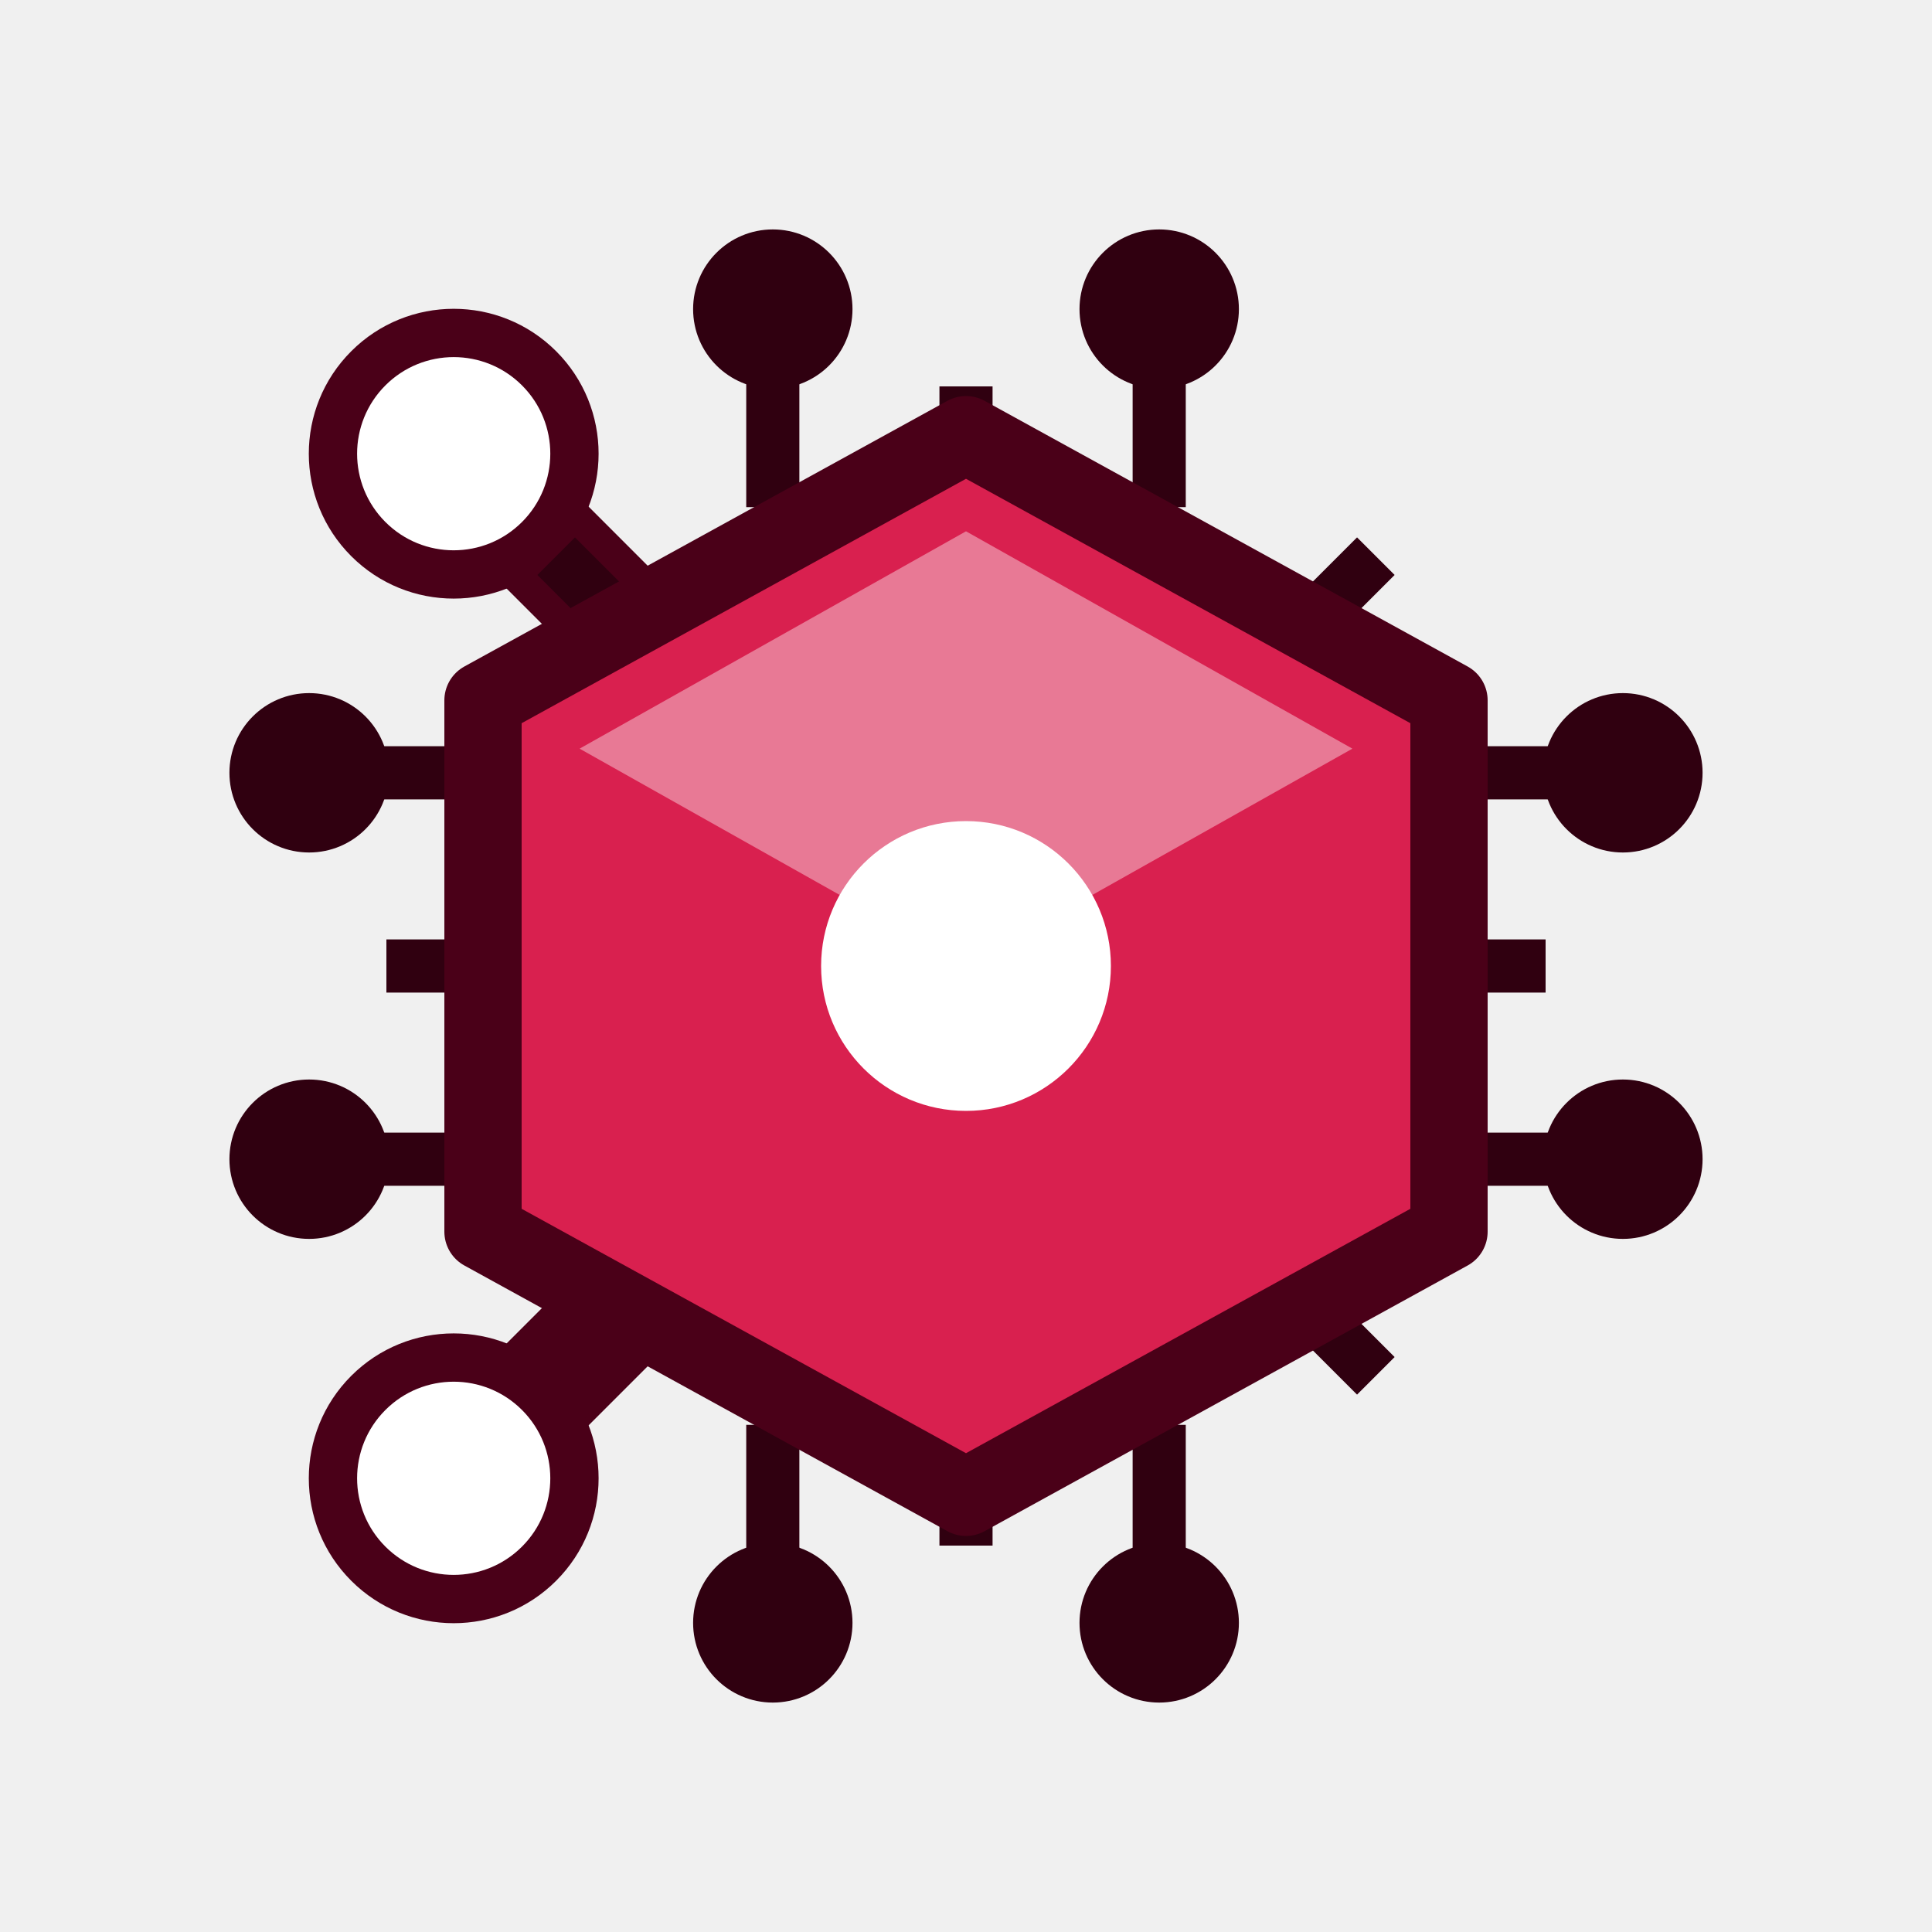
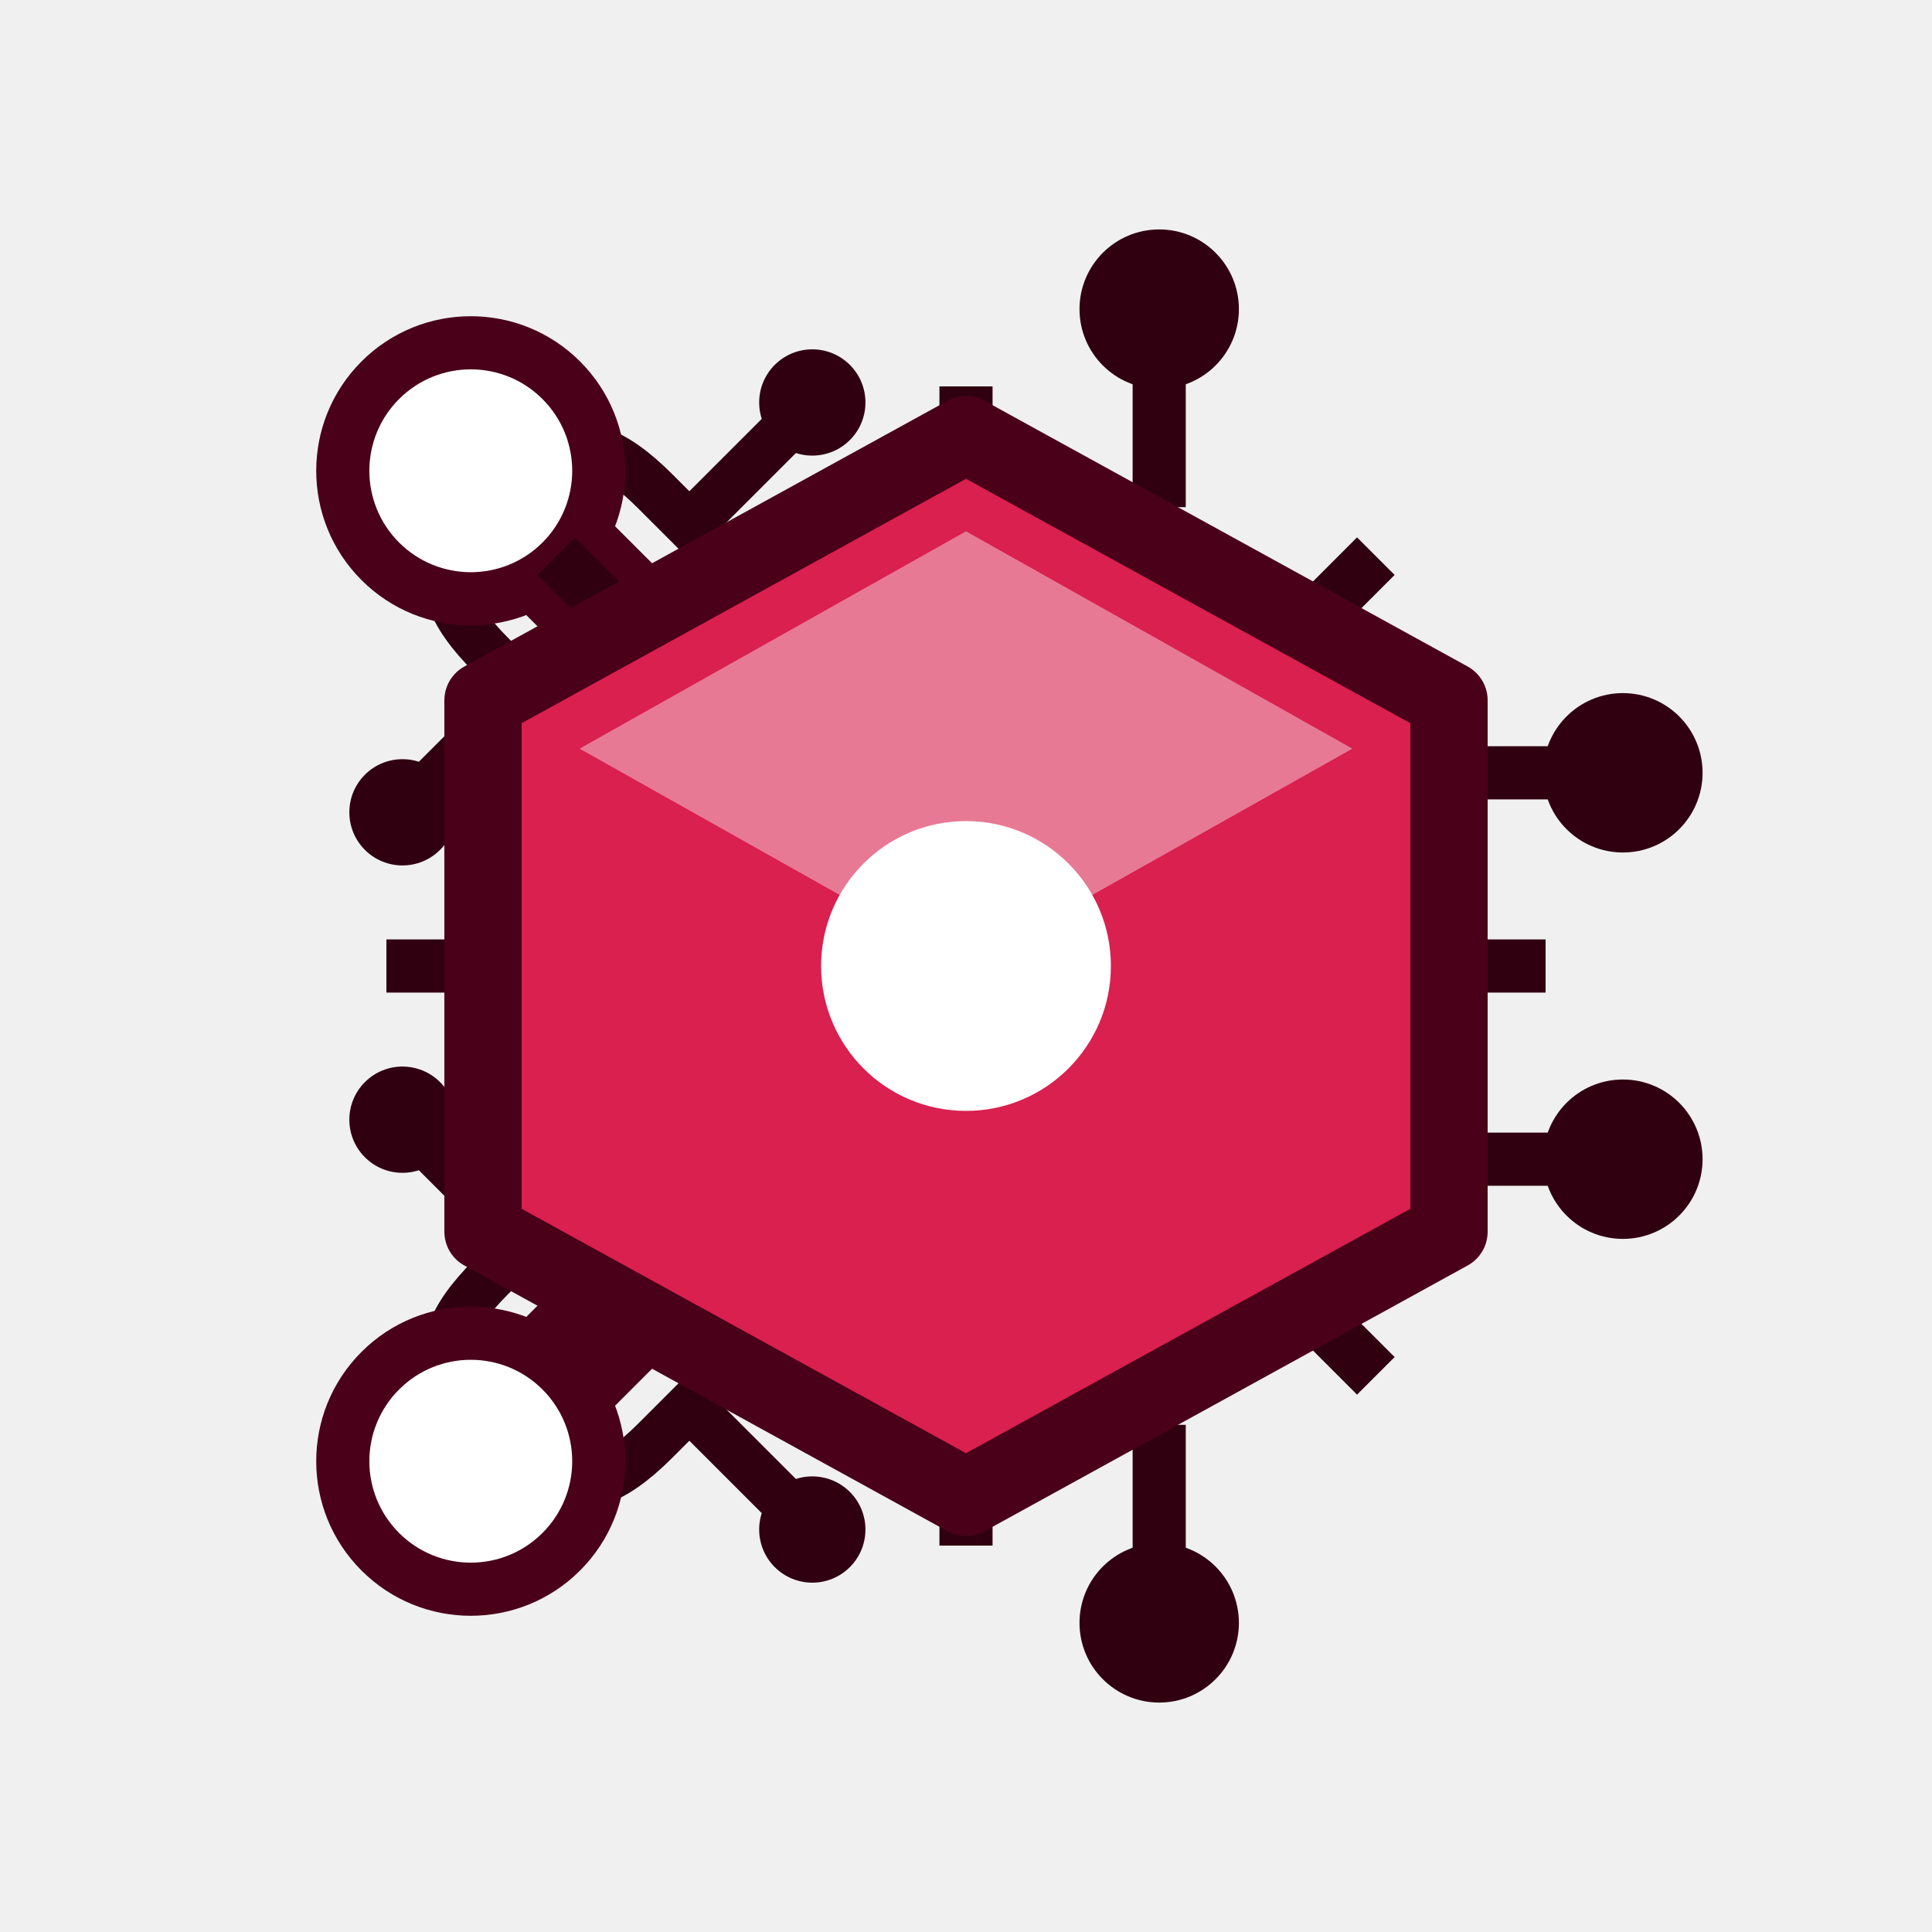
<svg xmlns="http://www.w3.org/2000/svg" viewBox="0 0 40 40" width="40" height="40" id="bug_SWNW">
  <g transform="rotate(225 20 20)">
-     <line x1="20" y1="14" x2="20" y2="6" stroke="#4a0018" stroke-width="2.4" />
-     <circle cx="20" cy="5" r="3" fill="#4a0018" />
-     <circle cx="20" cy="5" r="2" fill="#ffffff" />
+     <line x1="20" y1="14.5" x2="20" y2="6.5" stroke="#4a0018" stroke-width="2.6" />
+     <g fill="none" stroke="#300010" stroke-width="1">
+       <path d="M17.6 13.5 L17.6 8.5 Q17.6 6.6 18.6 6.6" />
+       <path d="M22.4 13.5 L22.4 8.5 Q22.4 6.6 21.4 6.6" />
+       <line x1="17.6" y1="9.5" x2="14.6" y2="9.5" />
+       <line x1="22.4" y1="9.5" x2="25.4" y2="9.5" />
+     </g>
+     <circle cx="14" cy="9.5" r="1.1" fill="#300010" />
+     <circle cx="26" cy="9.5" r="1.1" fill="#300010" />
+     <circle cx="20" cy="5.5" r="3.2" fill="#4a0018" />
+     <circle cx="20" cy="5.5" r="2.1" fill="#ffffff" />
  </g>
  <g transform="rotate(315 20 20)">
-     <line x1="20" y1="14" x2="20" y2="6" stroke="#4a0018" stroke-width="2.4" />
-     <circle cx="20" cy="5" r="3" fill="#4a0018" />
-     <circle cx="20" cy="5" r="2" fill="#ffffff" />
-   </g>
-   <g transform="rotate(0 20 20) translate(-4 0)" stroke="#300010" stroke-width="1.1" fill="#300010">
-     <line x1="20" y1="10.5" x2="20" y2="7" />
-     <circle cx="20" cy="6.4" r="1.1" />
+     <line x1="20" y1="14.5" x2="20" y2="6.5" stroke="#4a0018" stroke-width="2.6" />
+     <g fill="none" stroke="#300010" stroke-width="1">
+       <path d="M17.6 13.5 L17.6 8.5 Q17.6 6.6 18.6 6.6" />
+       <path d="M22.4 13.5 L22.4 8.5 Q22.4 6.6 21.4 6.6" />
+       <line x1="17.6" y1="9.5" x2="14.6" y2="9.5" />
+       <line x1="22.4" y1="9.5" x2="25.4" y2="9.5" />
+     </g>
+     <circle cx="14" cy="9.5" r="1.1" fill="#300010" />
+     <circle cx="26" cy="9.5" r="1.1" fill="#300010" />
+     <circle cx="20" cy="5.5" r="3.2" fill="#4a0018" />
+     <circle cx="20" cy="5.5" r="2.1" fill="#ffffff" />
  </g>
  <g transform="rotate(0 20 20) translate(0 0)" stroke="#300010" stroke-width="1.1" fill="#300010">
    <line x1="20" y1="10.5" x2="20" y2="8" />
  </g>
  <g transform="rotate(0 20 20) translate(4 0)" stroke="#300010" stroke-width="1.1" fill="#300010">
    <line x1="20" y1="10.5" x2="20" y2="7" />
    <circle cx="20" cy="6.4" r="1.1" />
  </g>
  <g transform="rotate(90 20 20) translate(-4 0)" stroke="#300010" stroke-width="1.1" fill="#300010">
    <line x1="20" y1="10.5" x2="20" y2="7" />
    <circle cx="20" cy="6.4" r="1.1" />
  </g>
  <g transform="rotate(90 20 20) translate(0 0)" stroke="#300010" stroke-width="1.1" fill="#300010">
    <line x1="20" y1="10.5" x2="20" y2="8" />
  </g>
  <g transform="rotate(90 20 20) translate(4 0)" stroke="#300010" stroke-width="1.1" fill="#300010">
    <line x1="20" y1="10.5" x2="20" y2="7" />
    <circle cx="20" cy="6.4" r="1.1" />
  </g>
  <g transform="rotate(180 20 20) translate(-4 0)" stroke="#300010" stroke-width="1.1" fill="#300010">
    <line x1="20" y1="10.5" x2="20" y2="7" />
    <circle cx="20" cy="6.4" r="1.1" />
  </g>
  <g transform="rotate(180 20 20) translate(0 0)" stroke="#300010" stroke-width="1.1" fill="#300010">
    <line x1="20" y1="10.5" x2="20" y2="8" />
  </g>
-   <g transform="rotate(180 20 20) translate(4 0)" stroke="#300010" stroke-width="1.1" fill="#300010">
-     <line x1="20" y1="10.5" x2="20" y2="7" />
-     <circle cx="20" cy="6.4" r="1.1" />
-   </g>
-   <g transform="rotate(270 20 20) translate(-4 0)" stroke="#300010" stroke-width="1.1" fill="#300010">
-     <line x1="20" y1="10.5" x2="20" y2="7" />
-     <circle cx="20" cy="6.4" r="1.1" />
-   </g>
  <g transform="rotate(270 20 20) translate(0 0)" stroke="#300010" stroke-width="1.1" fill="#300010">
    <line x1="20" y1="10.5" x2="20" y2="8" />
-   </g>
-   <g transform="rotate(270 20 20) translate(4 0)" stroke="#300010" stroke-width="1.1" fill="#300010">
-     <line x1="20" y1="10.5" x2="20" y2="7" />
-     <circle cx="20" cy="6.4" r="1.1" />
  </g>
  <g transform="rotate(45 20 20) translate(0 0)" stroke="#300010" stroke-width="1.1" fill="#300010">
    <line x1="20" y1="10.5" x2="20" y2="8" />
  </g>
  <g transform="rotate(135 20 20) translate(0 0)" stroke="#300010" stroke-width="1.1" fill="#300010">
    <line x1="20" y1="10.5" x2="20" y2="8" />
  </g>
  <g transform="rotate(315 20 20) translate(0 0)" stroke="#300010" stroke-width="1.1" fill="#300010">
    <line x1="20" y1="10.5" x2="20" y2="8" />
  </g>
  <polygon points="20,9 30,14.5 30,25.5 20,31 10,25.5 10,14.5" fill="#d9204f" stroke="#4a0018" stroke-width="1.6" stroke-linejoin="round" />
  <polygon points="20,11 28,15.5 20,20 12,15.5" fill="rgba(255,255,255,.4)" />
  <circle cx="20" cy="20" r="3" fill="#ffffff" />
</svg>
